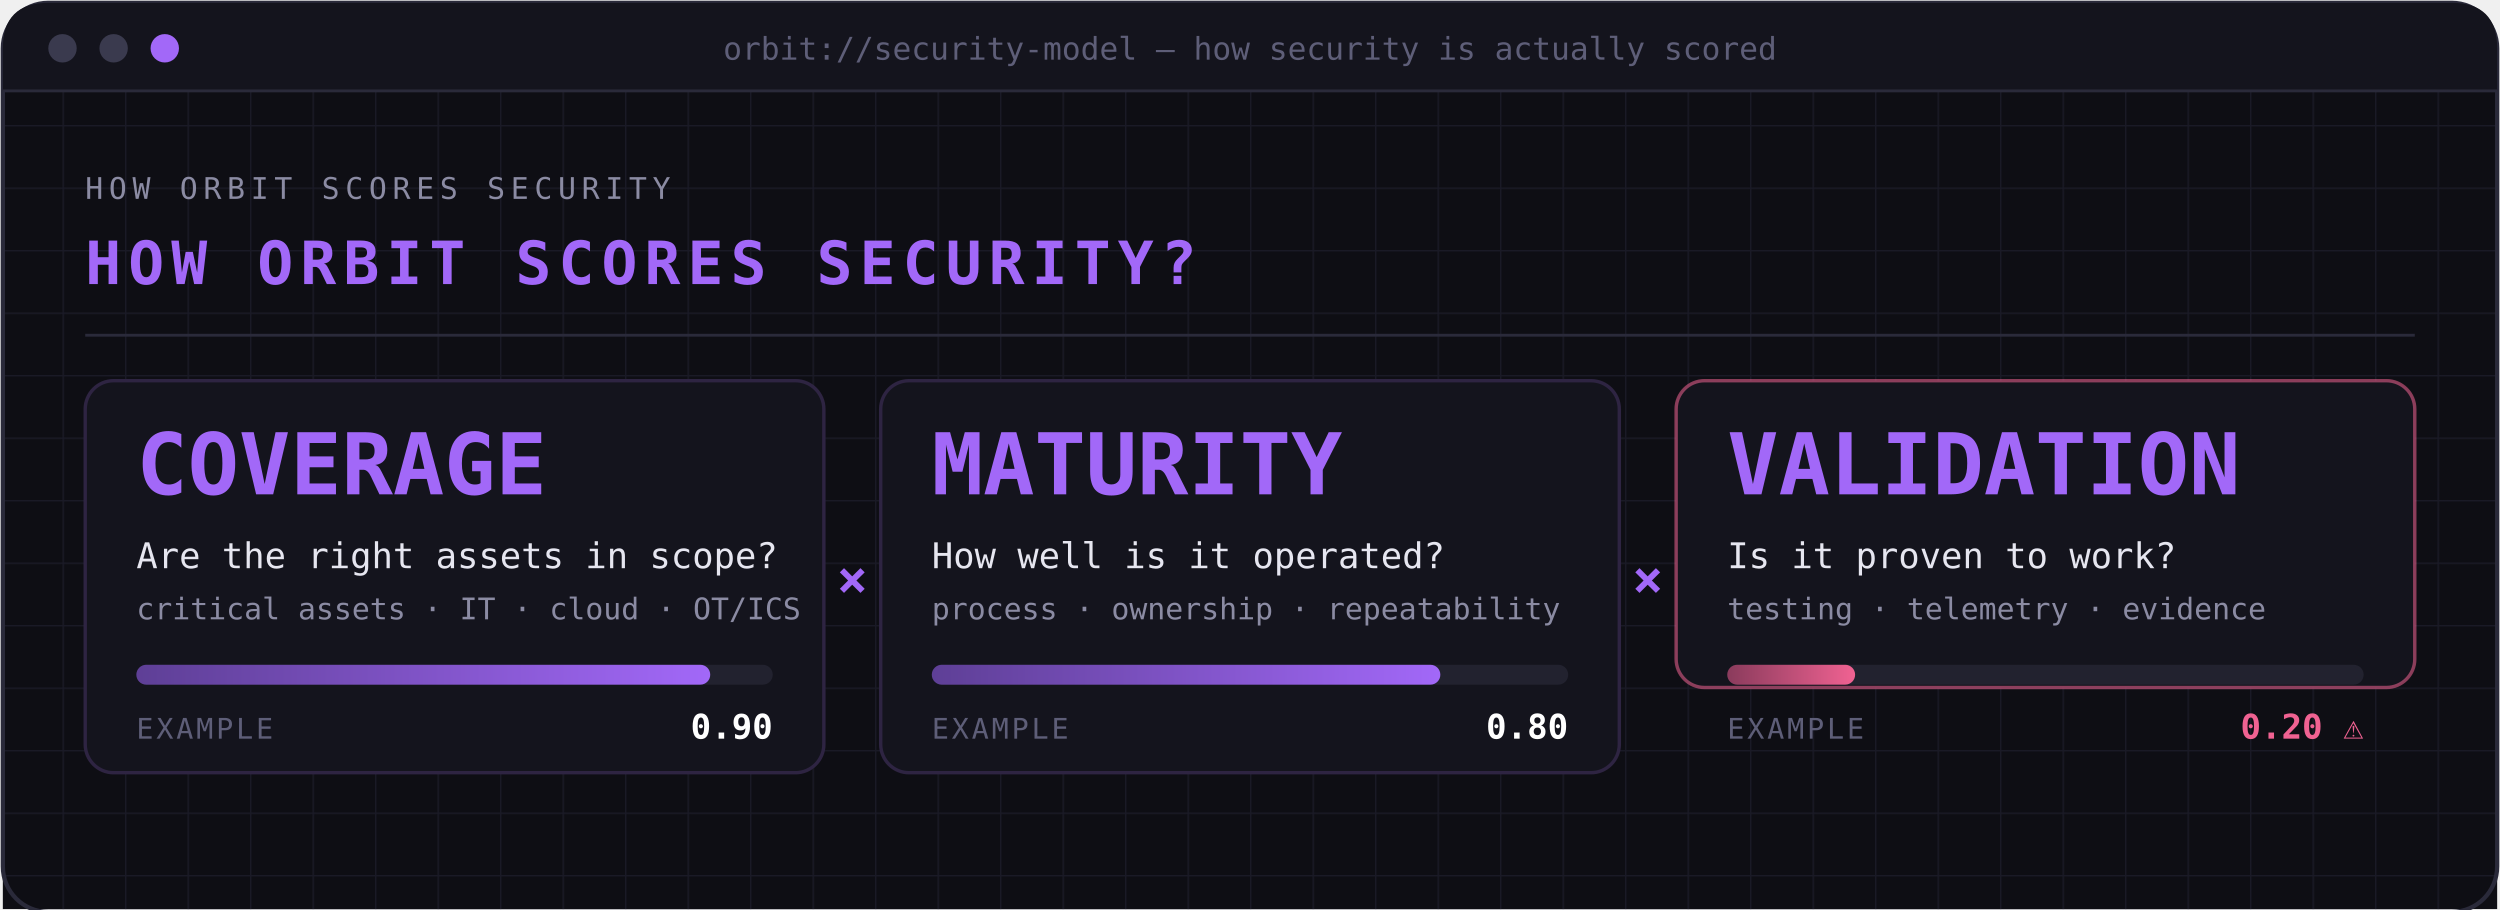
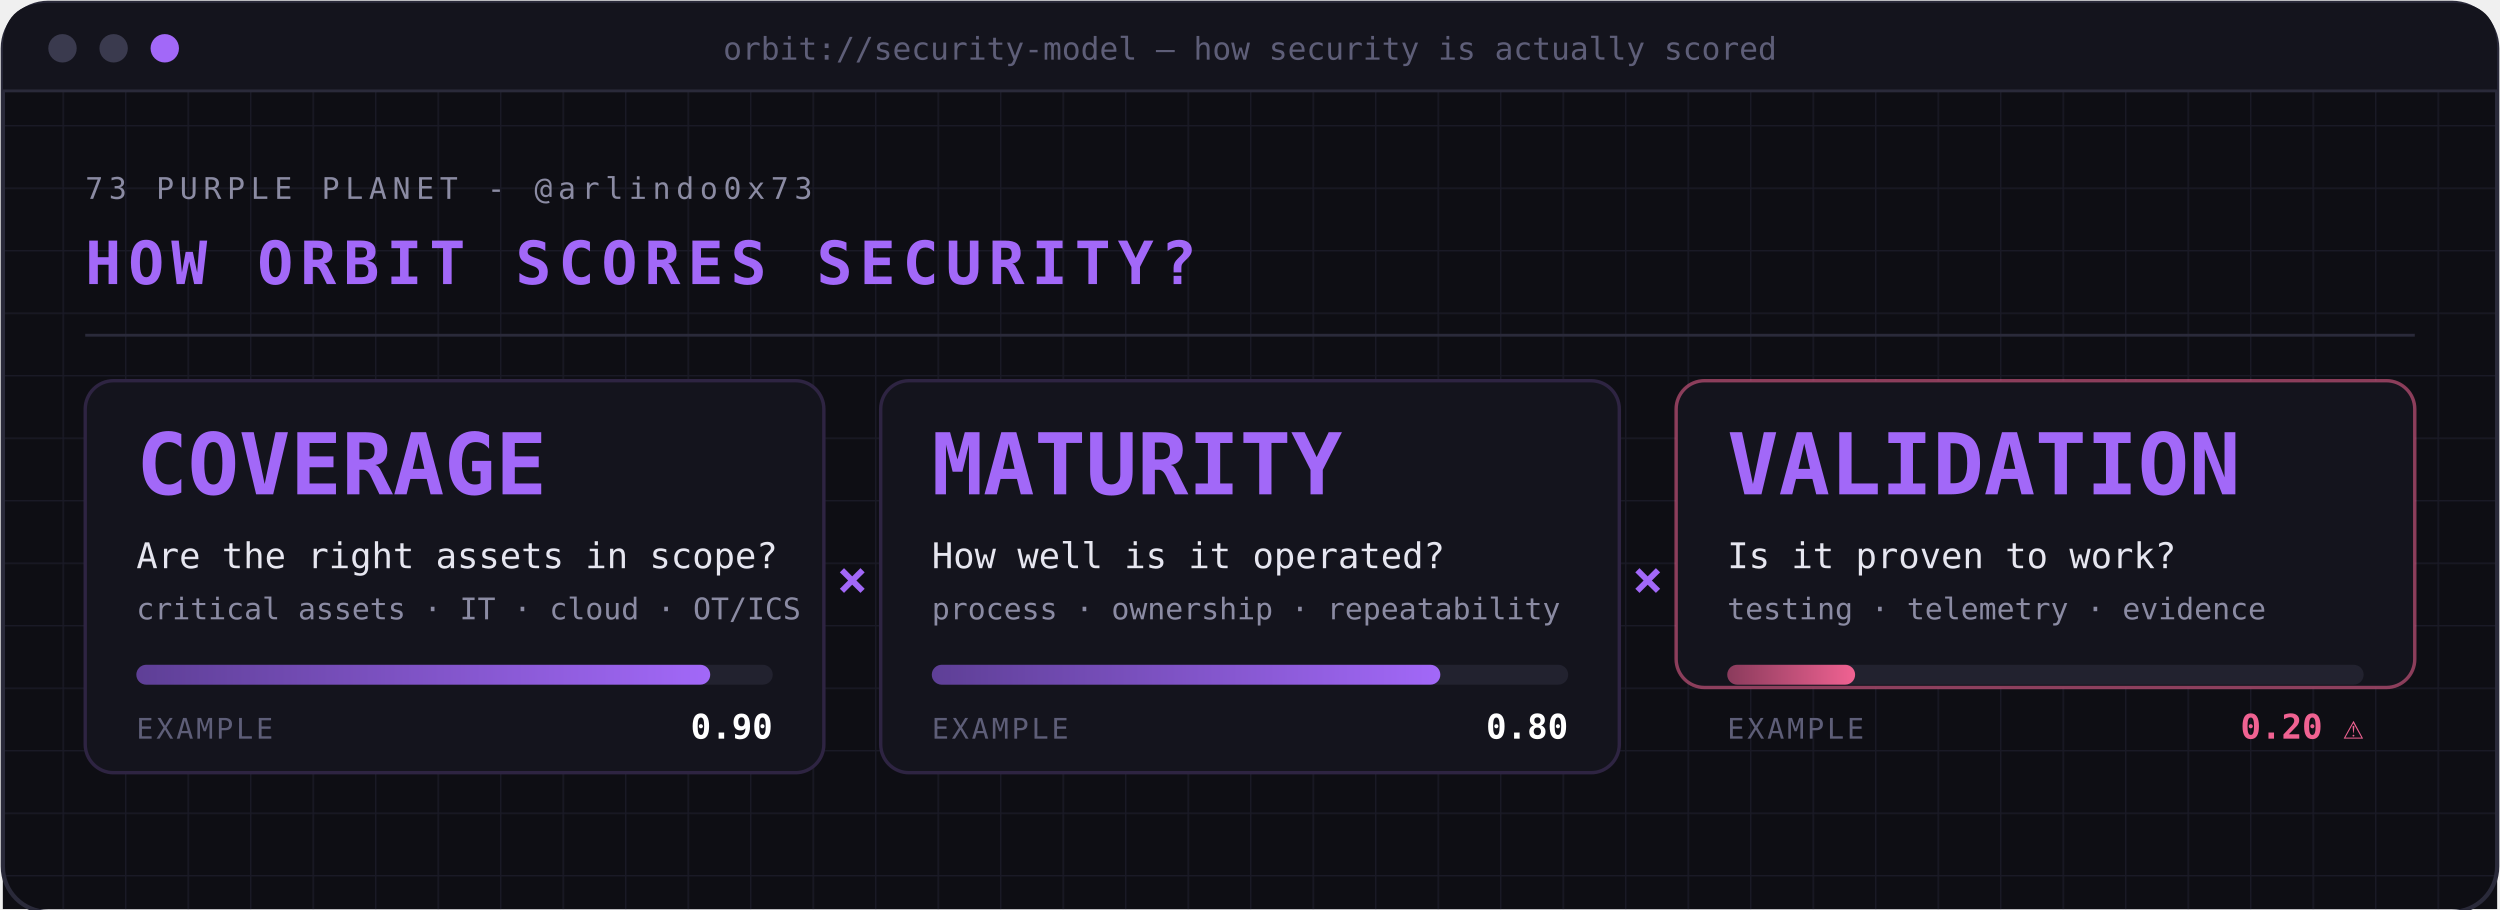
<svg xmlns="http://www.w3.org/2000/svg" viewBox="0 0 880 320" width="880" height="320" role="img" aria-label="ORBIT Security Model. Score = Coverage × Maturity × Validation. Coverage: are the right assets and risks in scope. Maturity: how well is it operated. Validation: is it proven to work. Illustrative example: an additive average of 0.90, 0.80 and 0.20 gives 0.63, while ORBIT's product gives 0.14, exposing the validation gap.">
  <defs>
    <pattern id="og" width="22" height="22" patternUnits="userSpaceOnUse">
      <path d="M22 0H0V22" fill="none" stroke="#1A1A26" stroke-width="1" />
    </pattern>
    <linearGradient id="ob" x1="0" x2="1">
      <stop offset="0%" stop-color="#5E3F96" />
      <stop offset="100%" stop-color="#A268F8" />
    </linearGradient>
    <linearGradient id="warn" x1="0" x2="1">
      <stop offset="0%" stop-color="#8A3B5C" />
      <stop offset="100%" stop-color="#F06292" />
    </linearGradient>
    <clipPath id="of">
      <rect x="1" y="1" width="878" height="438" rx="16" />
    </clipPath>
    <style>
      .m{font-family:Consolas,'JetBrains Mono','Fira Code',Menlo,monospace}
      .bar{fill:#5E5E78;font-size:11px}
      .kick{fill:#8B8BA3;font-size:10.5px;letter-spacing:2px}
      .ttl{fill:#FFFFFF;font-size:21px;font-weight:800;letter-spacing:2.5px}
      .eq{fill:#E6E6F0;font-size:15px}
      .a{fill:#A268F8}
      .L{fill:#A268F8;font-size:30px;font-weight:800}
      .N{fill:#FFFFFF;font-size:13px;font-weight:700;letter-spacing:2px}
      .Q{fill:#E6E6F0;font-size:12.5px}
      .D{fill:#8B8BA3;font-size:10.5px}
      .S{fill:#5E5E78;font-size:10px;letter-spacing:1px}
      .V{fill:#FFFFFF;font-size:12px;font-weight:700}
      .lab{fill:#8B8BA3;font-size:11px;letter-spacing:1.5px;font-weight:700}
      .f{fill:#C9C9D6;font-size:12px}
      .big{font-size:18px;font-weight:800}
      .cap{fill:#9A9AB2;font-size:11px}
      .g1{animation:gr 1.6s .2s ease-out both}.g2{animation:gr 1.6s .4s ease-out both}.g3{animation:gr 1.6s .6s ease-out both}
      .g4{animation:gr 1.8s 1s ease-out both}.g5{animation:gr 1.8s 1.4s ease-out both}
      @keyframes gr{from{transform:scaleX(0)}to{transform:scaleX(1)}}
      .alert{animation:al 1.6s ease-in-out infinite}
      @keyframes al{50%{opacity:.35}}
      .spin{animation:sp 14s linear infinite;transform-origin:56px 82px}
      @keyframes sp{to{transform:rotate(360deg)}}
    </style>
  </defs>
  <g clip-path="url(#of)">
    <rect width="880" height="320" fill="#0E0E14" />
    <rect width="880" height="320" fill="url(#og)" />
  </g>
  <rect x="1" y="1" width="878" height="320" rx="16" fill="none" stroke="#2A2A3A" stroke-width="1.5" />
  <path d="M1,32 V17 Q1,1 17,1 H863 Q879,1 879,17 V32 Z" fill="#14141D" />
  <line x1="1" y1="32" x2="879" y2="32" stroke="#2A2A3A" />
  <circle cx="22" cy="17" r="5" fill="#3A3A4E" />
  <circle cx="40" cy="17" r="5" fill="#3A3A4E" />
  <circle cx="58" cy="17" r="5" fill="#A268F8" />
  <text x="440" y="21" text-anchor="middle" class="m bar">orbit://security-model — how security is actually scored</text>
  <g class="m">
-     <text x="30" y="70" class="kick">HOW ORBIT SCORES SECURITY</text>
+     <text x="30" y="70" class="kick">73 PURPLE PLANET - @arlindo0x73</text>
    <text x="30" y="100" class="ttl">
      <tspan class="a">HOW ORBIT SCORES SECURITY?</tspan>
    </text>
  </g>
  <line x1="30" y1="118" x2="850" y2="118" stroke="#2A2A3A" />
  <g class="m">
    <rect x="30" y="134" width="260" height="138" rx="10" fill="#14141D" stroke="#2E2442" stroke-width="1.2" />
    <text x="48" y="174" class="L">COVERAGE</text>
    <text x="48" y="200" class="Q">Are the right assets in scope?</text>
    <text x="48" y="218" class="D">critical assets · IT · cloud · OT/ICS</text>
    <rect x="48" y="234" width="224" height="7" rx="3.5" fill="#22222F" />
    <rect x="48" y="234" width="202" height="7" rx="3.5" fill="url(#ob)" class="g1" style="transform-origin:48px 237px" />
    <text x="48" y="260" class="S">EXAMPLE</text>
    <text x="272" y="260" text-anchor="end" class="V">0.90</text>
    <text x="300" y="210" text-anchor="middle" class="a" font-size="18" font-weight="700">×</text>
    <rect x="310" y="134" width="260" height="138" rx="10" fill="#14141D" stroke="#2E2442" stroke-width="1.2" />
    <text x="328" y="174" class="L">MATURITY</text>
    <text x="328" y="200" class="Q">How well is it operated?</text>
    <text x="328" y="218" class="D">process · ownership · repeatability</text>
    <rect x="328" y="234" width="224" height="7" rx="3.5" fill="#22222F" />
    <rect x="328" y="234" width="179" height="7" rx="3.5" fill="url(#ob)" class="g2" style="transform-origin:328px 237px" />
    <text x="328" y="260" class="S">EXAMPLE</text>
    <text x="552" y="260" text-anchor="end" class="V">0.80</text>
    <text x="580" y="210" text-anchor="middle" class="a" font-size="18" font-weight="700">×</text>
    <rect x="590" y="134" width="260" height="108" rx="10" fill="#14141D" stroke="#F06292" stroke-opacity=".55" stroke-width="1.2" />
    <text x="608" y="174" class="L">VALIDATION</text>
    <text x="608" y="200" class="Q">Is it proven to work?</text>
    <text x="608" y="218" class="D">testing · telemetry · evidence</text>
    <rect x="608" y="234" width="224" height="7" rx="3.5" fill="#22222F" />
    <rect x="608" y="234" width="45" height="7" rx="3.5" fill="url(#warn)" class="g3" style="transform-origin:608px 237px" />
    <text x="608" y="260" class="S">EXAMPLE</text>
    <text x="832" y="260" text-anchor="end" class="V" style="fill:#F06292">0.20 ⚠</text>
  </g>
</svg>
